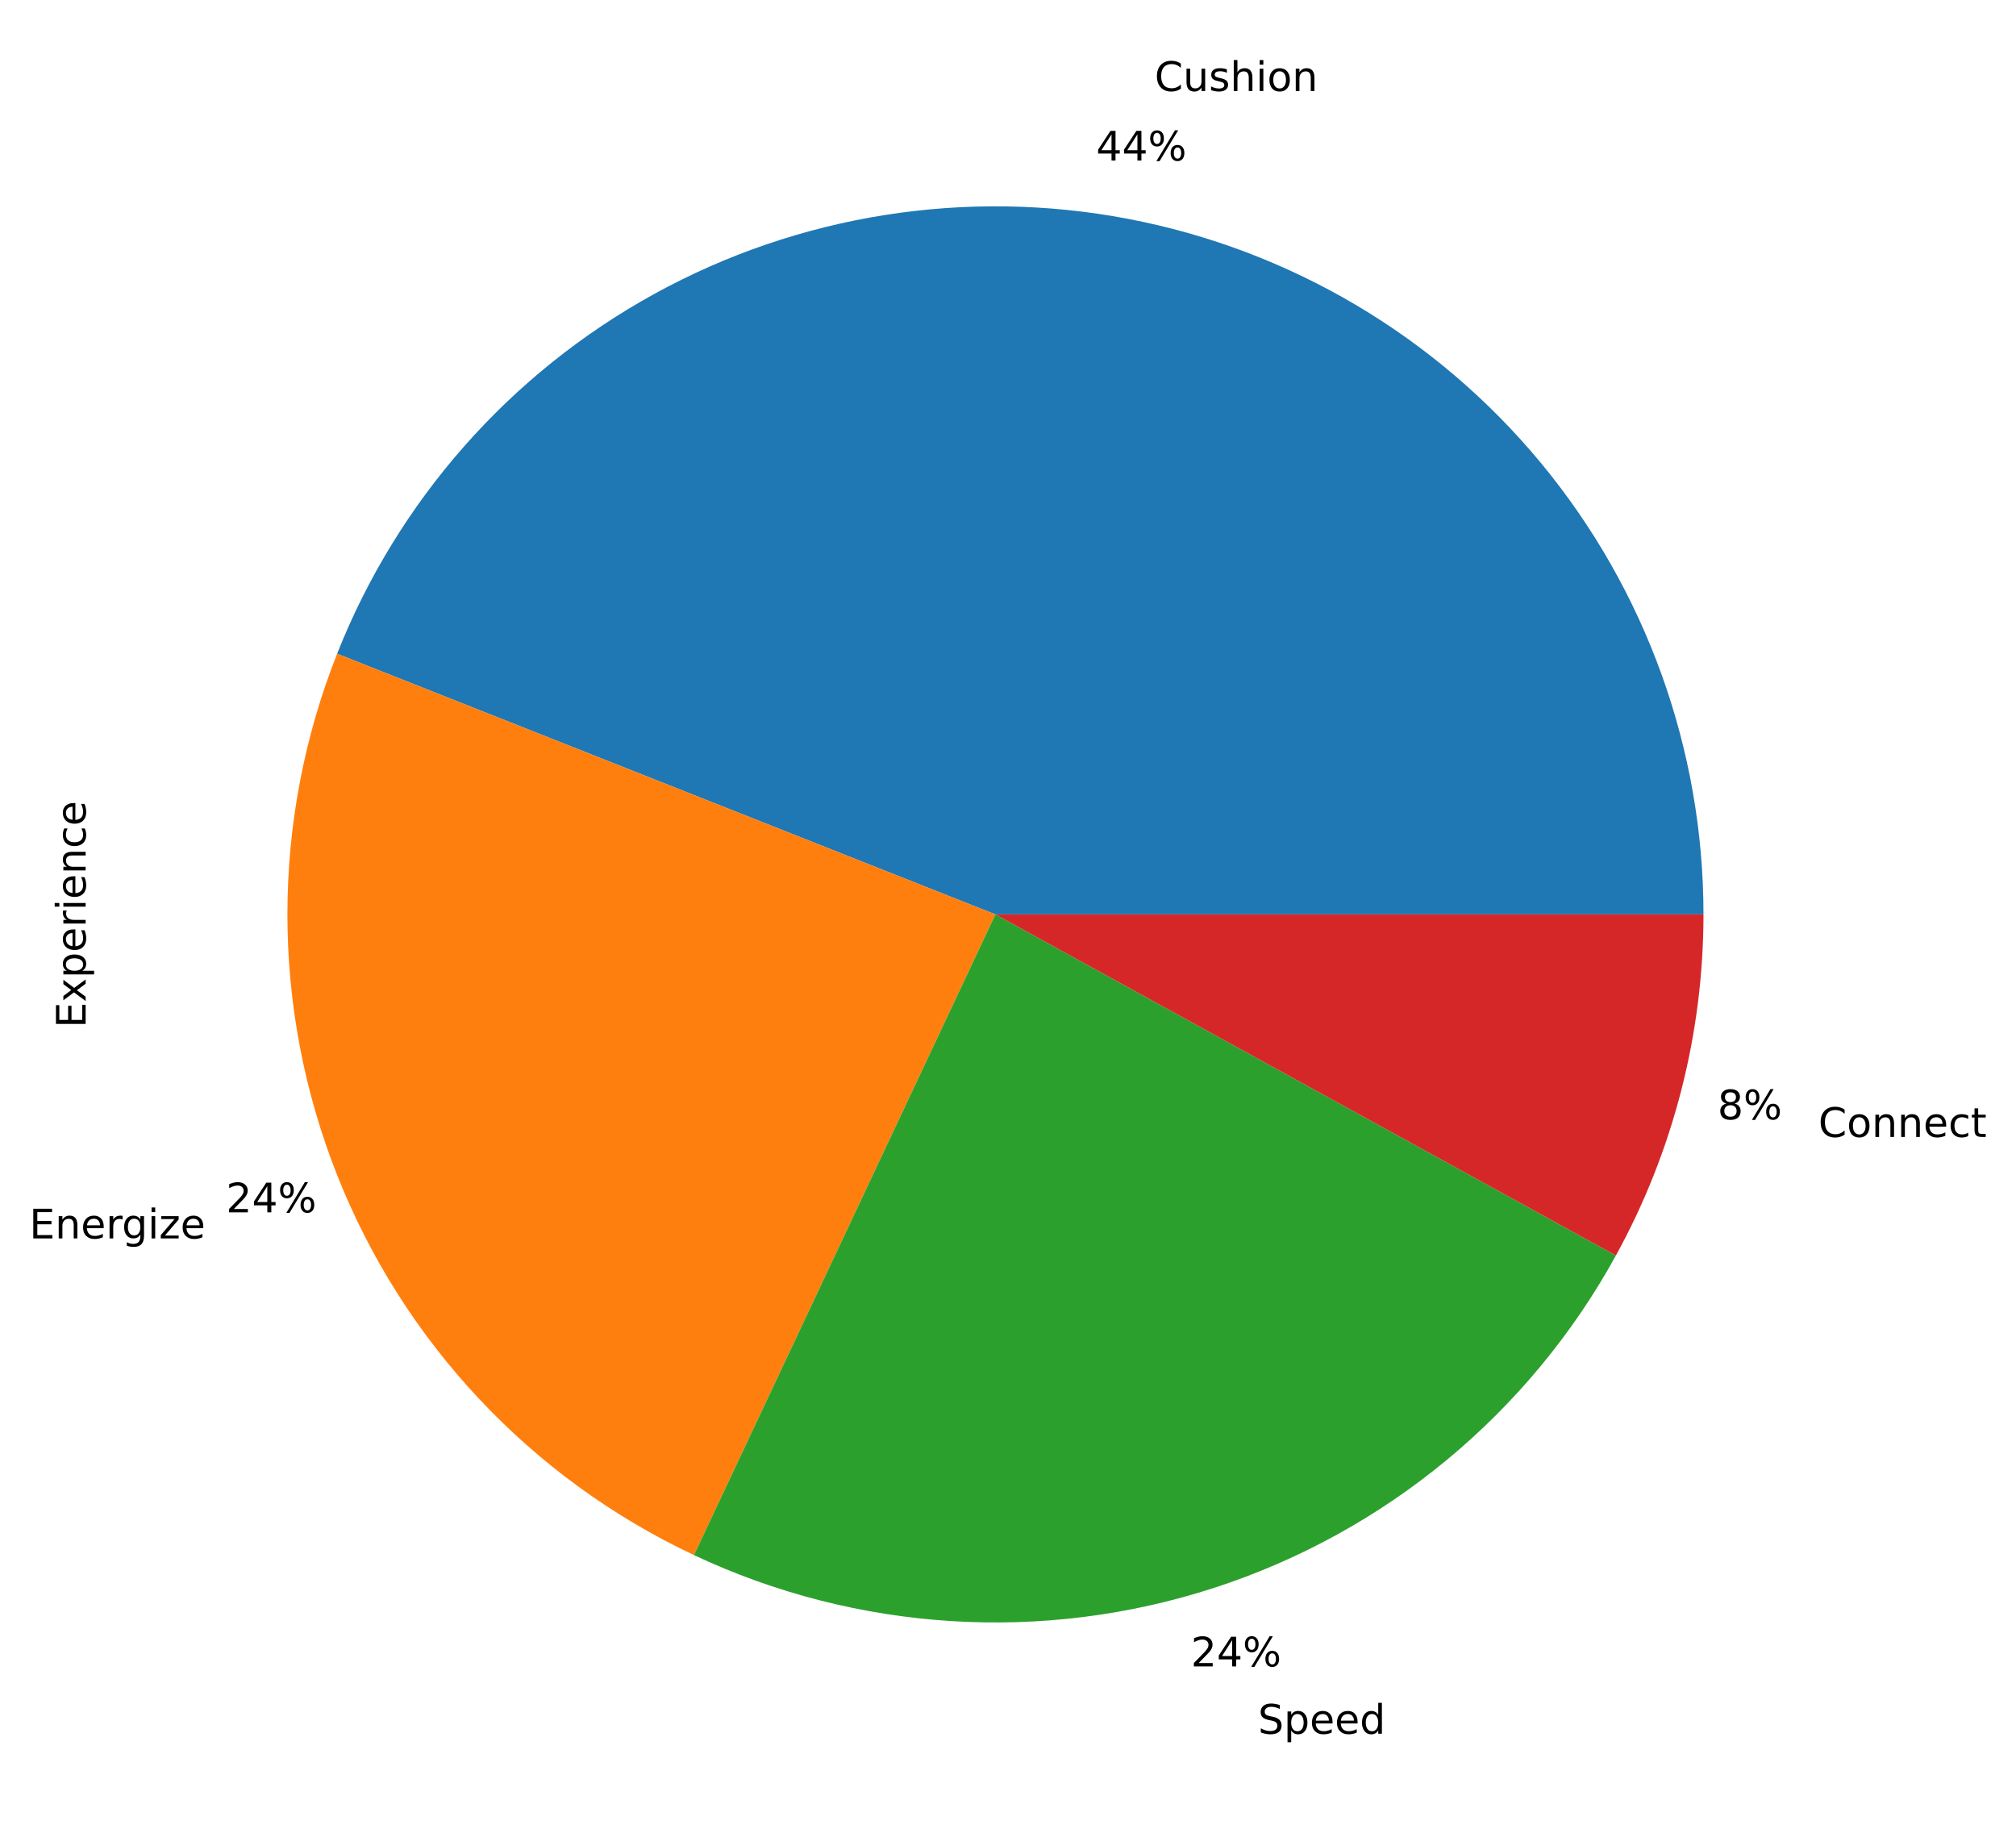
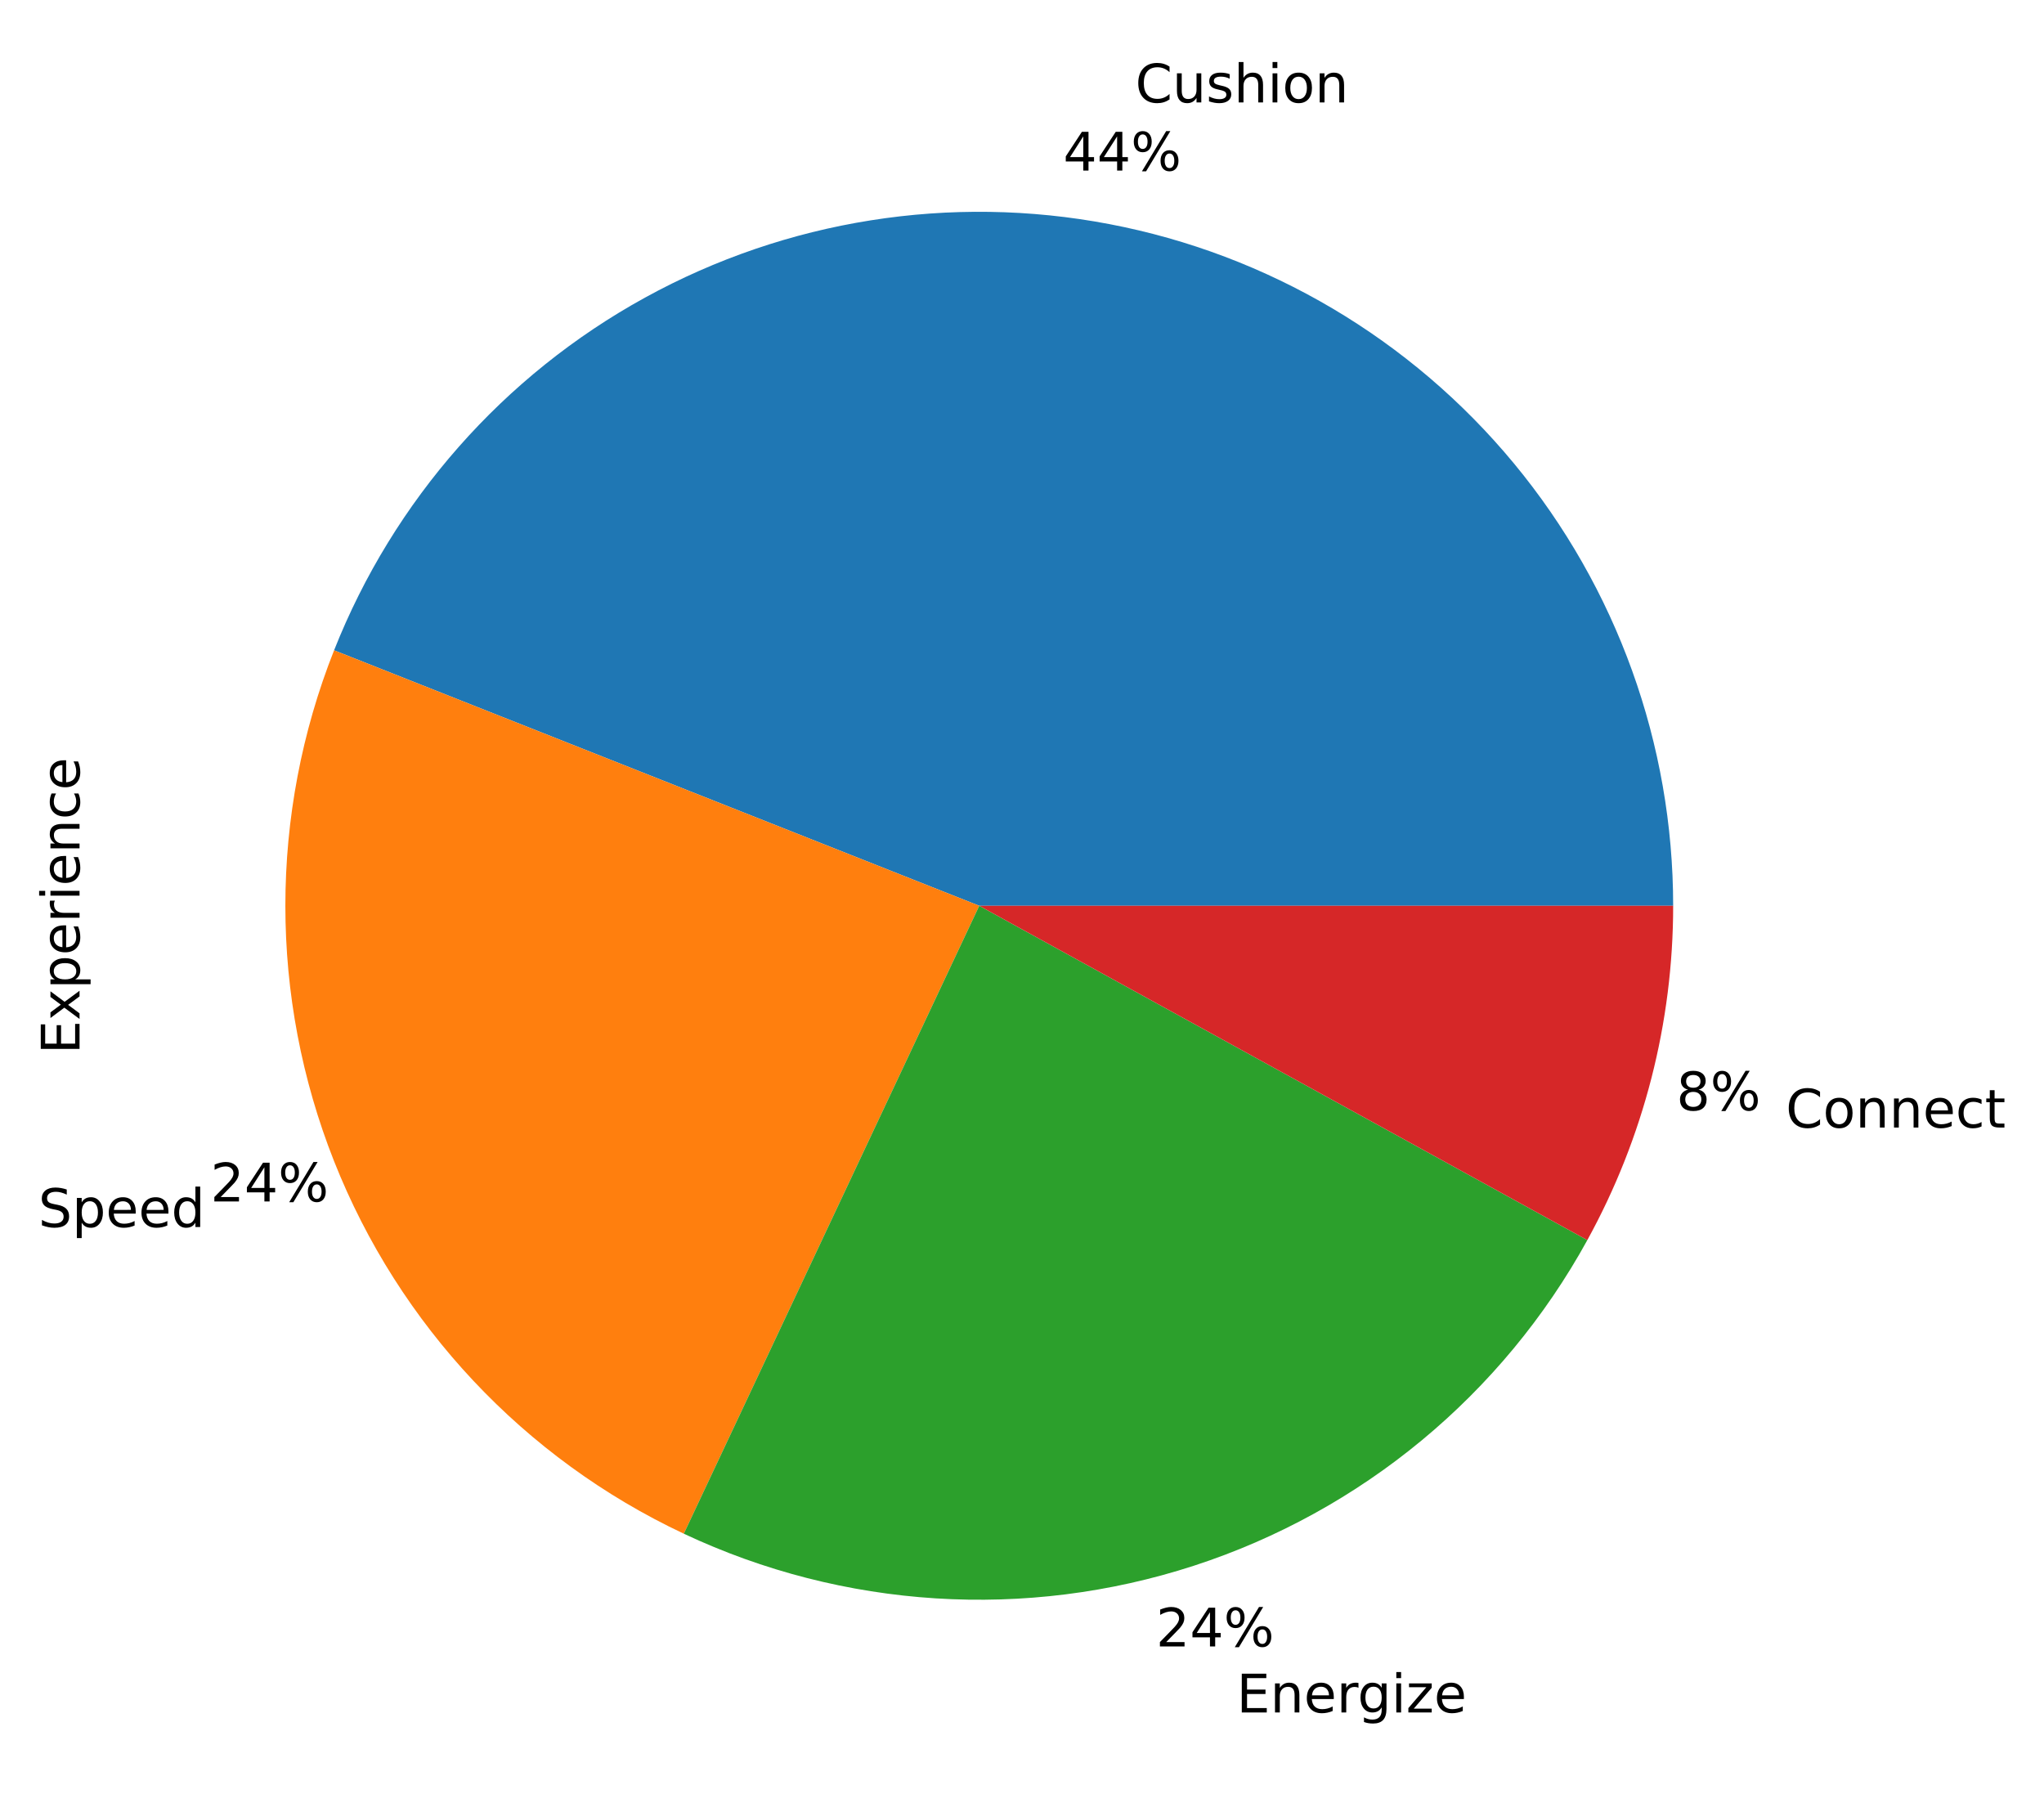
- <svg xmlns="http://www.w3.org/2000/svg" xmlns:xlink="http://www.w3.org/1999/xlink" height="449.28pt" version="1.1" viewBox="0 0 495.29 449.28" width="495.29pt">
+ <svg xmlns="http://www.w3.org/2000/svg" xmlns:xlink="http://www.w3.org/1999/xlink" height="340.56pt" version="1.1" viewBox="0 0 384.301 340.56" width="384.301pt">
  <defs>
    <style type="text/css">*{stroke-linecap:butt;stroke-linejoin:round;}</style>
  </defs>
  <g id="figure_1">
    <g id="patch_1">
-       <path d="M 0 449.28   L 495.29 449.28   L 495.29 0   L 0 0   z  " style="fill:none;" />
+       <path d="M 0 340.56   L 384.301 340.56   L 384.301 0   L 0 0   z  " style="fill:none;" />
    </g>
    <g id="axes_1">
      <g id="patch_2">
-         <path d="M 418.509 224.64   C 418.509 184.17 404.386 144.942 378.59 113.759   C 352.793 82.576 316.906 61.353 277.153 53.769   C 237.399 46.186 196.219 52.708 160.755 72.205   C 125.291 91.701 97.719 122.976 82.821 160.604   L 244.557 224.64   L 418.509 224.64   z  " style="fill:#1f77b4;" />
+         <path d="M 314.578 170.28   C 314.578 139.927 303.986 110.506 284.639 87.119   C 265.291 63.732 238.376 47.814 208.561 42.127   C 178.746 36.439 147.861 41.331 121.263 55.954   C 94.665 70.576 73.986 94.032 62.812 122.253   L 184.114 170.28   L 314.578 170.28   z  " style="fill:#1f77b4;" />
      </g>
      <g id="patch_3">
-         <path d="M 82.821 160.604   C 66.539 201.728 66.539 247.552 82.821 288.676   C 99.103 329.8 130.472 363.204 170.492 382.036   L 244.557 224.64   L 82.821 160.604   z  " style="fill:#ff7f0e;" />
+         <path d="M 62.812 122.253   C 50.6 153.096 50.6 187.464 62.812 218.307   C 75.024 249.15 98.55 274.203 128.566 288.327   L 184.114 170.28   L 62.812 122.253   z  " style="fill:#ff7f0e;" />
      </g>
      <g id="patch_4">
-         <path d="M 170.492 382.036   C 210.512 400.869 256.246 403.746 298.311 390.078   C 340.376 376.41 375.685 347.201 396.993 308.442   L 244.557 224.64   L 170.492 382.036   z  " style="fill:#2ca02c;" />
+         <path d="M 128.566 288.327   C 158.581 302.451 192.881 304.609 224.43 294.359   C 255.979 284.108 282.46 262.201 298.441 233.132   L 184.114 170.28   L 128.566 288.327   z  " style="fill:#2ca02c;" />
      </g>
      <g id="patch_5">
-         <path d="M 396.993 308.442   C 404.022 295.655 409.415 282.034 413.044 267.9   C 416.673 253.766 418.509 239.232 418.509 224.64   L 244.557 224.64   L 396.993 308.442   z  " style="fill:#d62728;" />
+         <path d="M 298.441 233.132   C 303.713 223.541 307.758 213.325 310.48 202.725   C 313.201 192.125 314.578 181.224 314.578 170.28   L 184.114 170.28   L 298.441 233.132   z  " style="fill:#d62728;" />
      </g>
      <g id="matplotlib.axis_1" />
      <g id="matplotlib.axis_2">
        <g id="text_1">
-           <g transform="translate(21.03753 252.5252)rotate(-90)scale(0.1 -0.1)">
+           <g transform="translate(14.95471 198.1652)rotate(-90)scale(0.1 -0.1)">
            <defs>
              <path d="M 9.812 72.906   L 55.906 72.906   L 55.906 64.594   L 19.672 64.594   L 19.672 43.016   L 54.391 43.016   L 54.391 34.719   L 19.672 34.719   L 19.672 8.297   L 56.781 8.297   L 56.781 0   L 9.812 0   z  " id="DejaVuSans-69" />
              <path d="M 54.891 54.688   L 35.109 28.078   L 55.906 0   L 45.312 0   L 29.391 21.484   L 13.484 0   L 2.875 0   L 24.125 28.609   L 4.688 54.688   L 15.281 54.688   L 29.781 35.203   L 44.281 54.688   z  " id="DejaVuSans-120" />
              <path d="M 18.109 8.203   L 18.109 -20.797   L 9.078 -20.797   L 9.078 54.688   L 18.109 54.688   L 18.109 46.391   Q 20.953 51.266 25.266 53.625   Q 29.594 56 35.594 56   Q 45.562 56 51.781 48.094   Q 58.016 40.188 58.016 27.297   Q 58.016 14.406 51.781 6.484   Q 45.562 -1.422 35.594 -1.422   Q 29.594 -1.422 25.266 0.953   Q 20.953 3.328 18.109 8.203   z  M 48.688 27.297   Q 48.688 37.203 44.609 42.844   Q 40.531 48.484 33.406 48.484   Q 26.266 48.484 22.188 42.844   Q 18.109 37.203 18.109 27.297   Q 18.109 17.391 22.188 11.75   Q 26.266 6.109 33.406 6.109   Q 40.531 6.109 44.609 11.75   Q 48.688 17.391 48.688 27.297   z  " id="DejaVuSans-112" />
              <path d="M 56.203 29.594   L 56.203 25.203   L 14.891 25.203   Q 15.484 15.922 20.484 11.062   Q 25.484 6.203 34.422 6.203   Q 39.594 6.203 44.453 7.469   Q 49.312 8.734 54.109 11.281   L 54.109 2.781   Q 49.266 0.734 44.188 -0.344   Q 39.109 -1.422 33.891 -1.422   Q 20.797 -1.422 13.156 6.188   Q 5.516 13.812 5.516 26.812   Q 5.516 40.234 12.766 48.109   Q 20.016 56 32.328 56   Q 43.359 56 49.781 48.891   Q 56.203 41.797 56.203 29.594   z  M 47.219 32.234   Q 47.125 39.594 43.094 43.984   Q 39.062 48.391 32.422 48.391   Q 24.906 48.391 20.391 44.141   Q 15.875 39.891 15.188 32.172   z  " id="DejaVuSans-101" />
              <path d="M 41.109 46.297   Q 39.594 47.172 37.812 47.578   Q 36.031 48 33.891 48   Q 26.266 48 22.188 43.047   Q 18.109 38.094 18.109 28.812   L 18.109 0   L 9.078 0   L 9.078 54.688   L 18.109 54.688   L 18.109 46.188   Q 20.953 51.172 25.484 53.578   Q 30.031 56 36.531 56   Q 37.453 56 38.578 55.875   Q 39.703 55.766 41.062 55.516   z  " id="DejaVuSans-114" />
              <path d="M 9.422 54.688   L 18.406 54.688   L 18.406 0   L 9.422 0   z  M 9.422 75.984   L 18.406 75.984   L 18.406 64.594   L 9.422 64.594   z  " id="DejaVuSans-105" />
              <path d="M 54.891 33.016   L 54.891 0   L 45.906 0   L 45.906 32.719   Q 45.906 40.484 42.875 44.328   Q 39.844 48.188 33.797 48.188   Q 26.516 48.188 22.312 43.547   Q 18.109 38.922 18.109 30.906   L 18.109 0   L 9.078 0   L 9.078 54.688   L 18.109 54.688   L 18.109 46.188   Q 21.344 51.125 25.703 53.562   Q 30.078 56 35.797 56   Q 45.219 56 50.047 50.172   Q 54.891 44.344 54.891 33.016   z  " id="DejaVuSans-110" />
              <path d="M 48.781 52.594   L 48.781 44.188   Q 44.969 46.297 41.141 47.344   Q 37.312 48.391 33.406 48.391   Q 24.656 48.391 19.812 42.844   Q 14.984 37.312 14.984 27.297   Q 14.984 17.281 19.812 11.734   Q 24.656 6.203 33.406 6.203   Q 37.312 6.203 41.141 7.25   Q 44.969 8.297 48.781 10.406   L 48.781 2.094   Q 45.016 0.344 40.984 -0.531   Q 36.969 -1.422 32.422 -1.422   Q 20.062 -1.422 12.781 6.344   Q 5.516 14.109 5.516 27.297   Q 5.516 40.672 12.859 48.328   Q 20.219 56 33.016 56   Q 37.156 56 41.109 55.141   Q 45.062 54.297 48.781 52.594   z  " id="DejaVuSans-99" />
            </defs>
            <use xlink:href="#DejaVuSans-69" />
            <use x="63.184" xlink:href="#DejaVuSans-120" />
            <use x="122.363" xlink:href="#DejaVuSans-112" />
            <use x="185.84" xlink:href="#DejaVuSans-101" />
            <use x="247.363" xlink:href="#DejaVuSans-114" />
            <use x="288.477" xlink:href="#DejaVuSans-105" />
            <use x="316.26" xlink:href="#DejaVuSans-101" />
            <use x="377.783" xlink:href="#DejaVuSans-110" />
            <use x="441.162" xlink:href="#DejaVuSans-99" />
            <use x="496.143" xlink:href="#DejaVuSans-101" />
          </g>
        </g>
      </g>
      <g id="text_2">
-         <g transform="translate(283.6716 22.35438)scale(0.1 -0.1)">
+         <g transform="translate(213.4502 19.25563)scale(0.1 -0.1)">
          <defs>
            <path d="M 64.406 67.281   L 64.406 56.891   Q 59.422 61.531 53.781 63.812   Q 48.141 66.109 41.797 66.109   Q 29.297 66.109 22.656 58.469   Q 16.016 50.828 16.016 36.375   Q 16.016 21.969 22.656 14.328   Q 29.297 6.688 41.797 6.688   Q 48.141 6.688 53.781 8.984   Q 59.422 11.281 64.406 15.922   L 64.406 5.609   Q 59.234 2.094 53.438 0.328   Q 47.656 -1.422 41.219 -1.422   Q 24.656 -1.422 15.125 8.703   Q 5.609 18.844 5.609 36.375   Q 5.609 53.953 15.125 64.078   Q 24.656 74.219 41.219 74.219   Q 47.75 74.219 53.531 72.484   Q 59.328 70.75 64.406 67.281   z  " id="DejaVuSans-67" />
            <path d="M 8.5 21.578   L 8.5 54.688   L 17.484 54.688   L 17.484 21.922   Q 17.484 14.156 20.5 10.266   Q 23.531 6.391 29.594 6.391   Q 36.859 6.391 41.078 11.031   Q 45.312 15.672 45.312 23.688   L 45.312 54.688   L 54.297 54.688   L 54.297 0   L 45.312 0   L 45.312 8.406   Q 42.047 3.422 37.719 1   Q 33.406 -1.422 27.688 -1.422   Q 18.266 -1.422 13.375 4.438   Q 8.5 10.297 8.5 21.578   z  M 31.109 56   z  " id="DejaVuSans-117" />
            <path d="M 44.281 53.078   L 44.281 44.578   Q 40.484 46.531 36.375 47.5   Q 32.281 48.484 27.875 48.484   Q 21.188 48.484 17.844 46.438   Q 14.5 44.391 14.5 40.281   Q 14.5 37.156 16.891 35.375   Q 19.281 33.594 26.516 31.984   L 29.594 31.297   Q 39.156 29.25 43.188 25.516   Q 47.219 21.781 47.219 15.094   Q 47.219 7.469 41.188 3.016   Q 35.156 -1.422 24.609 -1.422   Q 20.219 -1.422 15.453 -0.562   Q 10.688 0.297 5.422 2   L 5.422 11.281   Q 10.406 8.688 15.234 7.391   Q 20.062 6.109 24.812 6.109   Q 31.156 6.109 34.562 8.281   Q 37.984 10.453 37.984 14.406   Q 37.984 18.062 35.516 20.016   Q 33.062 21.969 24.703 23.781   L 21.578 24.516   Q 13.234 26.266 9.516 29.906   Q 5.812 33.547 5.812 39.891   Q 5.812 47.609 11.281 51.797   Q 16.75 56 26.812 56   Q 31.781 56 36.172 55.266   Q 40.578 54.547 44.281 53.078   z  " id="DejaVuSans-115" />
            <path d="M 54.891 33.016   L 54.891 0   L 45.906 0   L 45.906 32.719   Q 45.906 40.484 42.875 44.328   Q 39.844 48.188 33.797 48.188   Q 26.516 48.188 22.312 43.547   Q 18.109 38.922 18.109 30.906   L 18.109 0   L 9.078 0   L 9.078 75.984   L 18.109 75.984   L 18.109 46.188   Q 21.344 51.125 25.703 53.562   Q 30.078 56 35.797 56   Q 45.219 56 50.047 50.172   Q 54.891 44.344 54.891 33.016   z  " id="DejaVuSans-104" />
            <path d="M 30.609 48.391   Q 23.391 48.391 19.188 42.75   Q 14.984 37.109 14.984 27.297   Q 14.984 17.484 19.156 11.844   Q 23.344 6.203 30.609 6.203   Q 37.797 6.203 41.984 11.859   Q 46.188 17.531 46.188 27.297   Q 46.188 37.016 41.984 42.703   Q 37.797 48.391 30.609 48.391   z  M 30.609 56   Q 42.328 56 49.016 48.375   Q 55.719 40.766 55.719 27.297   Q 55.719 13.875 49.016 6.219   Q 42.328 -1.422 30.609 -1.422   Q 18.844 -1.422 12.172 6.219   Q 5.516 13.875 5.516 27.297   Q 5.516 40.766 12.172 48.375   Q 18.844 56 30.609 56   z  " id="DejaVuSans-111" />
          </defs>
          <use xlink:href="#DejaVuSans-67" />
          <use x="69.824" xlink:href="#DejaVuSans-117" />
          <use x="133.203" xlink:href="#DejaVuSans-115" />
          <use x="185.303" xlink:href="#DejaVuSans-104" />
          <use x="248.682" xlink:href="#DejaVuSans-105" />
          <use x="276.465" xlink:href="#DejaVuSans-111" />
          <use x="337.646" xlink:href="#DejaVuSans-110" />
        </g>
      </g>
      <g id="text_3">
-         <g transform="translate(269.2988 39.44146)scale(0.1 -0.1)">
+         <g transform="translate(199.8923 32.07094)scale(0.1 -0.1)">
          <defs>
            <path d="M 37.797 64.312   L 12.891 25.391   L 37.797 25.391   z  M 35.203 72.906   L 47.609 72.906   L 47.609 25.391   L 58.016 25.391   L 58.016 17.188   L 47.609 17.188   L 47.609 0   L 37.797 0   L 37.797 17.188   L 4.891 17.188   L 4.891 26.703   z  " id="DejaVuSans-52" />
            <path d="M 72.703 32.078   Q 68.453 32.078 66.031 28.469   Q 63.625 24.859 63.625 18.406   Q 63.625 12.062 66.031 8.422   Q 68.453 4.781 72.703 4.781   Q 76.859 4.781 79.266 8.422   Q 81.688 12.062 81.688 18.406   Q 81.688 24.812 79.266 28.438   Q 76.859 32.078 72.703 32.078   z  M 72.703 38.281   Q 80.422 38.281 84.953 32.906   Q 89.5 27.547 89.5 18.406   Q 89.5 9.281 84.938 3.922   Q 80.375 -1.422 72.703 -1.422   Q 64.891 -1.422 60.344 3.922   Q 55.812 9.281 55.812 18.406   Q 55.812 27.594 60.375 32.938   Q 64.938 38.281 72.703 38.281   z  M 22.312 68.016   Q 18.109 68.016 15.688 64.375   Q 13.281 60.75 13.281 54.391   Q 13.281 47.953 15.672 44.328   Q 18.062 40.719 22.312 40.719   Q 26.562 40.719 28.969 44.328   Q 31.391 47.953 31.391 54.391   Q 31.391 60.688 28.953 64.344   Q 26.516 68.016 22.312 68.016   z  M 66.406 74.219   L 74.219 74.219   L 28.609 -1.422   L 20.797 -1.422   z  M 22.312 74.219   Q 30.031 74.219 34.609 68.875   Q 39.203 63.531 39.203 54.391   Q 39.203 45.172 34.641 39.844   Q 30.078 34.516 22.312 34.516   Q 14.547 34.516 10.031 39.859   Q 5.516 45.219 5.516 54.391   Q 5.516 63.484 10.047 68.844   Q 14.594 74.219 22.312 74.219   z  " id="DejaVuSans-37" />
          </defs>
          <use xlink:href="#DejaVuSans-52" />
          <use x="63.623" xlink:href="#DejaVuSans-52" />
          <use x="127.246" xlink:href="#DejaVuSans-37" />
        </g>
      </g>
      <g id="text_4">
-         <g transform="translate(7.2 304.2426)scale(0.1 -0.1)">
+         <g transform="translate(7.2 230.6718)scale(0.1 -0.1)">
+           <defs>
+             <path d="M 53.516 70.516   L 53.516 60.891   Q 47.906 63.578 42.922 64.891   Q 37.938 66.219 33.297 66.219   Q 25.25 66.219 20.875 63.094   Q 16.5 59.969 16.5 54.203   Q 16.5 49.359 19.406 46.891   Q 22.312 44.438 30.422 42.922   L 36.375 41.703   Q 47.406 39.594 52.656 34.297   Q 57.906 29 57.906 20.125   Q 57.906 9.516 50.797 4.047   Q 43.703 -1.422 29.984 -1.422   Q 24.812 -1.422 18.969 -0.25   Q 13.141 0.922 6.891 3.219   L 6.891 13.375   Q 12.891 10.016 18.656 8.297   Q 24.422 6.594 29.984 6.594   Q 38.422 6.594 43.016 9.906   Q 47.609 13.234 47.609 19.391   Q 47.609 24.75 44.312 27.781   Q 41.016 30.812 33.5 32.328   L 27.484 33.5   Q 16.453 35.688 11.516 40.375   Q 6.594 45.062 6.594 53.422   Q 6.594 63.094 13.406 68.656   Q 20.219 74.219 32.172 74.219   Q 37.312 74.219 42.625 73.281   Q 47.953 72.359 53.516 70.516   z  " id="DejaVuSans-83" />
+             <path d="M 45.406 46.391   L 45.406 75.984   L 54.391 75.984   L 54.391 0   L 45.406 0   L 45.406 8.203   Q 42.578 3.328 38.25 0.953   Q 33.938 -1.422 27.875 -1.422   Q 17.969 -1.422 11.734 6.484   Q 5.516 14.406 5.516 27.297   Q 5.516 40.188 11.734 48.094   Q 17.969 56 27.875 56   Q 33.938 56 38.25 53.625   Q 42.578 51.266 45.406 46.391   z  M 14.797 27.297   Q 14.797 17.391 18.875 11.75   Q 22.953 6.109 30.078 6.109   Q 37.203 6.109 41.297 11.75   Q 45.406 17.391 45.406 27.297   Q 45.406 37.203 41.297 42.844   Q 37.203 48.484 30.078 48.484   Q 22.953 48.484 18.875 42.844   Q 14.797 37.203 14.797 27.297   z  " id="DejaVuSans-100" />
+           </defs>
+           <use xlink:href="#DejaVuSans-83" />
+           <use x="63.477" xlink:href="#DejaVuSans-112" />
+           <use x="126.953" xlink:href="#DejaVuSans-101" />
+           <use x="188.477" xlink:href="#DejaVuSans-101" />
+           <use x="250" xlink:href="#DejaVuSans-100" />
+         </g>
+       </g>
+       <g id="text_5">
+         <g transform="translate(39.56852 225.8691)scale(0.1 -0.1)">
+           <defs>
+             <path d="M 19.188 8.297   L 53.609 8.297   L 53.609 0   L 7.328 0   L 7.328 8.297   Q 12.938 14.109 22.625 23.891   Q 32.328 33.688 34.812 36.531   Q 39.547 41.844 41.422 45.531   Q 43.312 49.219 43.312 52.781   Q 43.312 58.594 39.234 62.25   Q 35.156 65.922 28.609 65.922   Q 23.969 65.922 18.812 64.312   Q 13.672 62.703 7.812 59.422   L 7.812 69.391   Q 13.766 71.781 18.938 73   Q 24.125 74.219 28.422 74.219   Q 39.75 74.219 46.484 68.547   Q 53.219 62.891 53.219 53.422   Q 53.219 48.922 51.531 44.891   Q 49.859 40.875 45.406 35.406   Q 44.188 33.984 37.641 27.219   Q 31.109 20.453 19.188 8.297   z  " id="DejaVuSans-50" />
+           </defs>
+           <use xlink:href="#DejaVuSans-50" />
+           <use x="63.623" xlink:href="#DejaVuSans-52" />
+           <use x="127.246" xlink:href="#DejaVuSans-37" />
+         </g>
+       </g>
+       <g id="text_6">
+         <g transform="translate(232.4931 321.9337)scale(0.1 -0.1)">
          <defs>
            <path d="M 45.406 27.984   Q 45.406 37.75 41.375 43.109   Q 37.359 48.484 30.078 48.484   Q 22.859 48.484 18.828 43.109   Q 14.797 37.75 14.797 27.984   Q 14.797 18.266 18.828 12.891   Q 22.859 7.516 30.078 7.516   Q 37.359 7.516 41.375 12.891   Q 45.406 18.266 45.406 27.984   z  M 54.391 6.781   Q 54.391 -7.172 48.188 -13.984   Q 42 -20.797 29.203 -20.797   Q 24.469 -20.797 20.266 -20.094   Q 16.062 -19.391 12.109 -17.922   L 12.109 -9.188   Q 16.062 -11.328 19.922 -12.344   Q 23.781 -13.375 27.781 -13.375   Q 36.625 -13.375 41.016 -8.766   Q 45.406 -4.156 45.406 5.172   L 45.406 9.625   Q 42.625 4.781 38.281 2.391   Q 33.938 0 27.875 0   Q 17.828 0 11.672 7.656   Q 5.516 15.328 5.516 27.984   Q 5.516 40.672 11.672 48.328   Q 17.828 56 27.875 56   Q 33.938 56 38.281 53.609   Q 42.625 51.219 45.406 46.391   L 45.406 54.688   L 54.391 54.688   z  " id="DejaVuSans-103" />
            <path d="M 5.516 54.688   L 48.188 54.688   L 48.188 46.484   L 14.406 7.172   L 48.188 7.172   L 48.188 0   L 4.297 0   L 4.297 8.203   L 38.094 47.516   L 5.516 47.516   z  " id="DejaVuSans-122" />
          </defs>
          <use xlink:href="#DejaVuSans-69" />
          <use x="63.184" xlink:href="#DejaVuSans-110" />
          <use x="126.562" xlink:href="#DejaVuSans-101" />
          <use x="188.086" xlink:href="#DejaVuSans-114" />
          <use x="227.449" xlink:href="#DejaVuSans-103" />
          <use x="290.926" xlink:href="#DejaVuSans-105" />
          <use x="318.709" xlink:href="#DejaVuSans-122" />
          <use x="371.199" xlink:href="#DejaVuSans-101" />
        </g>
      </g>
-       <g id="text_5">
-         <g transform="translate(55.5338 297.839)scale(0.1 -0.1)">
-           <defs>
-             <path d="M 19.188 8.297   L 53.609 8.297   L 53.609 0   L 7.328 0   L 7.328 8.297   Q 12.938 14.109 22.625 23.891   Q 32.328 33.688 34.812 36.531   Q 39.547 41.844 41.422 45.531   Q 43.312 49.219 43.312 52.781   Q 43.312 58.594 39.234 62.25   Q 35.156 65.922 28.609 65.922   Q 23.969 65.922 18.812 64.312   Q 13.672 62.703 7.812 59.422   L 7.812 69.391   Q 13.766 71.781 18.938 73   Q 24.125 74.219 28.422 74.219   Q 39.75 74.219 46.484 68.547   Q 53.219 62.891 53.219 53.422   Q 53.219 48.922 51.531 44.891   Q 49.859 40.875 45.406 35.406   Q 44.188 33.984 37.641 27.219   Q 31.109 20.453 19.188 8.297   z  " id="DejaVuSans-50" />
-           </defs>
-           <use xlink:href="#DejaVuSans-50" />
-           <use x="63.623" xlink:href="#DejaVuSans-52" />
-           <use x="127.246" xlink:href="#DejaVuSans-37" />
-         </g>
-       </g>
-       <g id="text_6">
-         <g transform="translate(309.0622 425.9252)scale(0.1 -0.1)">
-           <defs>
-             <path d="M 53.516 70.516   L 53.516 60.891   Q 47.906 63.578 42.922 64.891   Q 37.938 66.219 33.297 66.219   Q 25.25 66.219 20.875 63.094   Q 16.5 59.969 16.5 54.203   Q 16.5 49.359 19.406 46.891   Q 22.312 44.438 30.422 42.922   L 36.375 41.703   Q 47.406 39.594 52.656 34.297   Q 57.906 29 57.906 20.125   Q 57.906 9.516 50.797 4.047   Q 43.703 -1.422 29.984 -1.422   Q 24.812 -1.422 18.969 -0.25   Q 13.141 0.922 6.891 3.219   L 6.891 13.375   Q 12.891 10.016 18.656 8.297   Q 24.422 6.594 29.984 6.594   Q 38.422 6.594 43.016 9.906   Q 47.609 13.234 47.609 19.391   Q 47.609 24.75 44.312 27.781   Q 41.016 30.812 33.5 32.328   L 27.484 33.5   Q 16.453 35.688 11.516 40.375   Q 6.594 45.062 6.594 53.422   Q 6.594 63.094 13.406 68.656   Q 20.219 74.219 32.172 74.219   Q 37.312 74.219 42.625 73.281   Q 47.953 72.359 53.516 70.516   z  " id="DejaVuSans-83" />
-             <path d="M 45.406 46.391   L 45.406 75.984   L 54.391 75.984   L 54.391 0   L 45.406 0   L 45.406 8.203   Q 42.578 3.328 38.25 0.953   Q 33.938 -1.422 27.875 -1.422   Q 17.969 -1.422 11.734 6.484   Q 5.516 14.406 5.516 27.297   Q 5.516 40.188 11.734 48.094   Q 17.969 56 27.875 56   Q 33.938 56 38.25 53.625   Q 42.578 51.266 45.406 46.391   z  M 14.797 27.297   Q 14.797 17.391 18.875 11.75   Q 22.953 6.109 30.078 6.109   Q 37.203 6.109 41.297 11.75   Q 45.406 17.391 45.406 27.297   Q 45.406 37.203 41.297 42.844   Q 37.203 48.484 30.078 48.484   Q 22.953 48.484 18.875 42.844   Q 14.797 37.203 14.797 27.297   z  " id="DejaVuSans-100" />
-           </defs>
-           <use xlink:href="#DejaVuSans-83" />
-           <use x="63.477" xlink:href="#DejaVuSans-112" />
-           <use x="126.953" xlink:href="#DejaVuSans-101" />
-           <use x="188.477" xlink:href="#DejaVuSans-101" />
-           <use x="250" xlink:href="#DejaVuSans-100" />
-         </g>
-       </g>
      <g id="text_7">
-         <g transform="translate(292.5735 409.3814)scale(0.1 -0.1)">
+         <g transform="translate(217.3483 309.5259)scale(0.1 -0.1)">
          <use xlink:href="#DejaVuSans-50" />
          <use x="63.623" xlink:href="#DejaVuSans-52" />
          <use x="127.246" xlink:href="#DejaVuSans-37" />
        </g>
      </g>
      <g id="text_8">
-         <g transform="translate(446.7416 279.3115)scale(0.1 -0.1)">
+         <g transform="translate(335.7527 211.9735)scale(0.1 -0.1)">
          <defs>
            <path d="M 18.312 70.219   L 18.312 54.688   L 36.812 54.688   L 36.812 47.703   L 18.312 47.703   L 18.312 18.016   Q 18.312 11.328 20.141 9.422   Q 21.969 7.516 27.594 7.516   L 36.812 7.516   L 36.812 0   L 27.594 0   Q 17.188 0 13.234 3.875   Q 9.281 7.766 9.281 18.016   L 9.281 47.703   L 2.688 47.703   L 2.688 54.688   L 9.281 54.688   L 9.281 70.219   z  " id="DejaVuSans-116" />
          </defs>
          <use xlink:href="#DejaVuSans-67" />
          <use x="69.824" xlink:href="#DejaVuSans-111" />
          <use x="131.006" xlink:href="#DejaVuSans-110" />
          <use x="194.385" xlink:href="#DejaVuSans-110" />
          <use x="257.764" xlink:href="#DejaVuSans-101" />
          <use x="319.287" xlink:href="#DejaVuSans-99" />
          <use x="374.268" xlink:href="#DejaVuSans-116" />
        </g>
      </g>
      <g id="text_9">
-         <g transform="translate(421.9609 274.9855)scale(0.1 -0.1)">
+         <g transform="translate(315.1841 208.729)scale(0.1 -0.1)">
          <defs>
            <path d="M 31.781 34.625   Q 24.75 34.625 20.719 30.859   Q 16.703 27.094 16.703 20.516   Q 16.703 13.922 20.719 10.156   Q 24.75 6.391 31.781 6.391   Q 38.812 6.391 42.859 10.172   Q 46.922 13.969 46.922 20.516   Q 46.922 27.094 42.891 30.859   Q 38.875 34.625 31.781 34.625   z  M 21.922 38.812   Q 15.578 40.375 12.031 44.719   Q 8.5 49.078 8.5 55.328   Q 8.5 64.062 14.719 69.141   Q 20.953 74.219 31.781 74.219   Q 42.672 74.219 48.875 69.141   Q 55.078 64.062 55.078 55.328   Q 55.078 49.078 51.531 44.719   Q 48 40.375 41.703 38.812   Q 48.828 37.156 52.797 32.312   Q 56.781 27.484 56.781 20.516   Q 56.781 9.906 50.312 4.234   Q 43.844 -1.422 31.781 -1.422   Q 19.734 -1.422 13.25 4.234   Q 6.781 9.906 6.781 20.516   Q 6.781 27.484 10.781 32.312   Q 14.797 37.156 21.922 38.812   z  M 18.312 54.391   Q 18.312 48.734 21.844 45.562   Q 25.391 42.391 31.781 42.391   Q 38.141 42.391 41.719 45.562   Q 45.312 48.734 45.312 54.391   Q 45.312 60.062 41.719 63.234   Q 38.141 66.406 31.781 66.406   Q 25.391 66.406 21.844 63.234   Q 18.312 60.062 18.312 54.391   z  " id="DejaVuSans-56" />
          </defs>
          <use xlink:href="#DejaVuSans-56" />
          <use x="63.623" xlink:href="#DejaVuSans-37" />
        </g>
      </g>
    </g>
  </g>
</svg>
